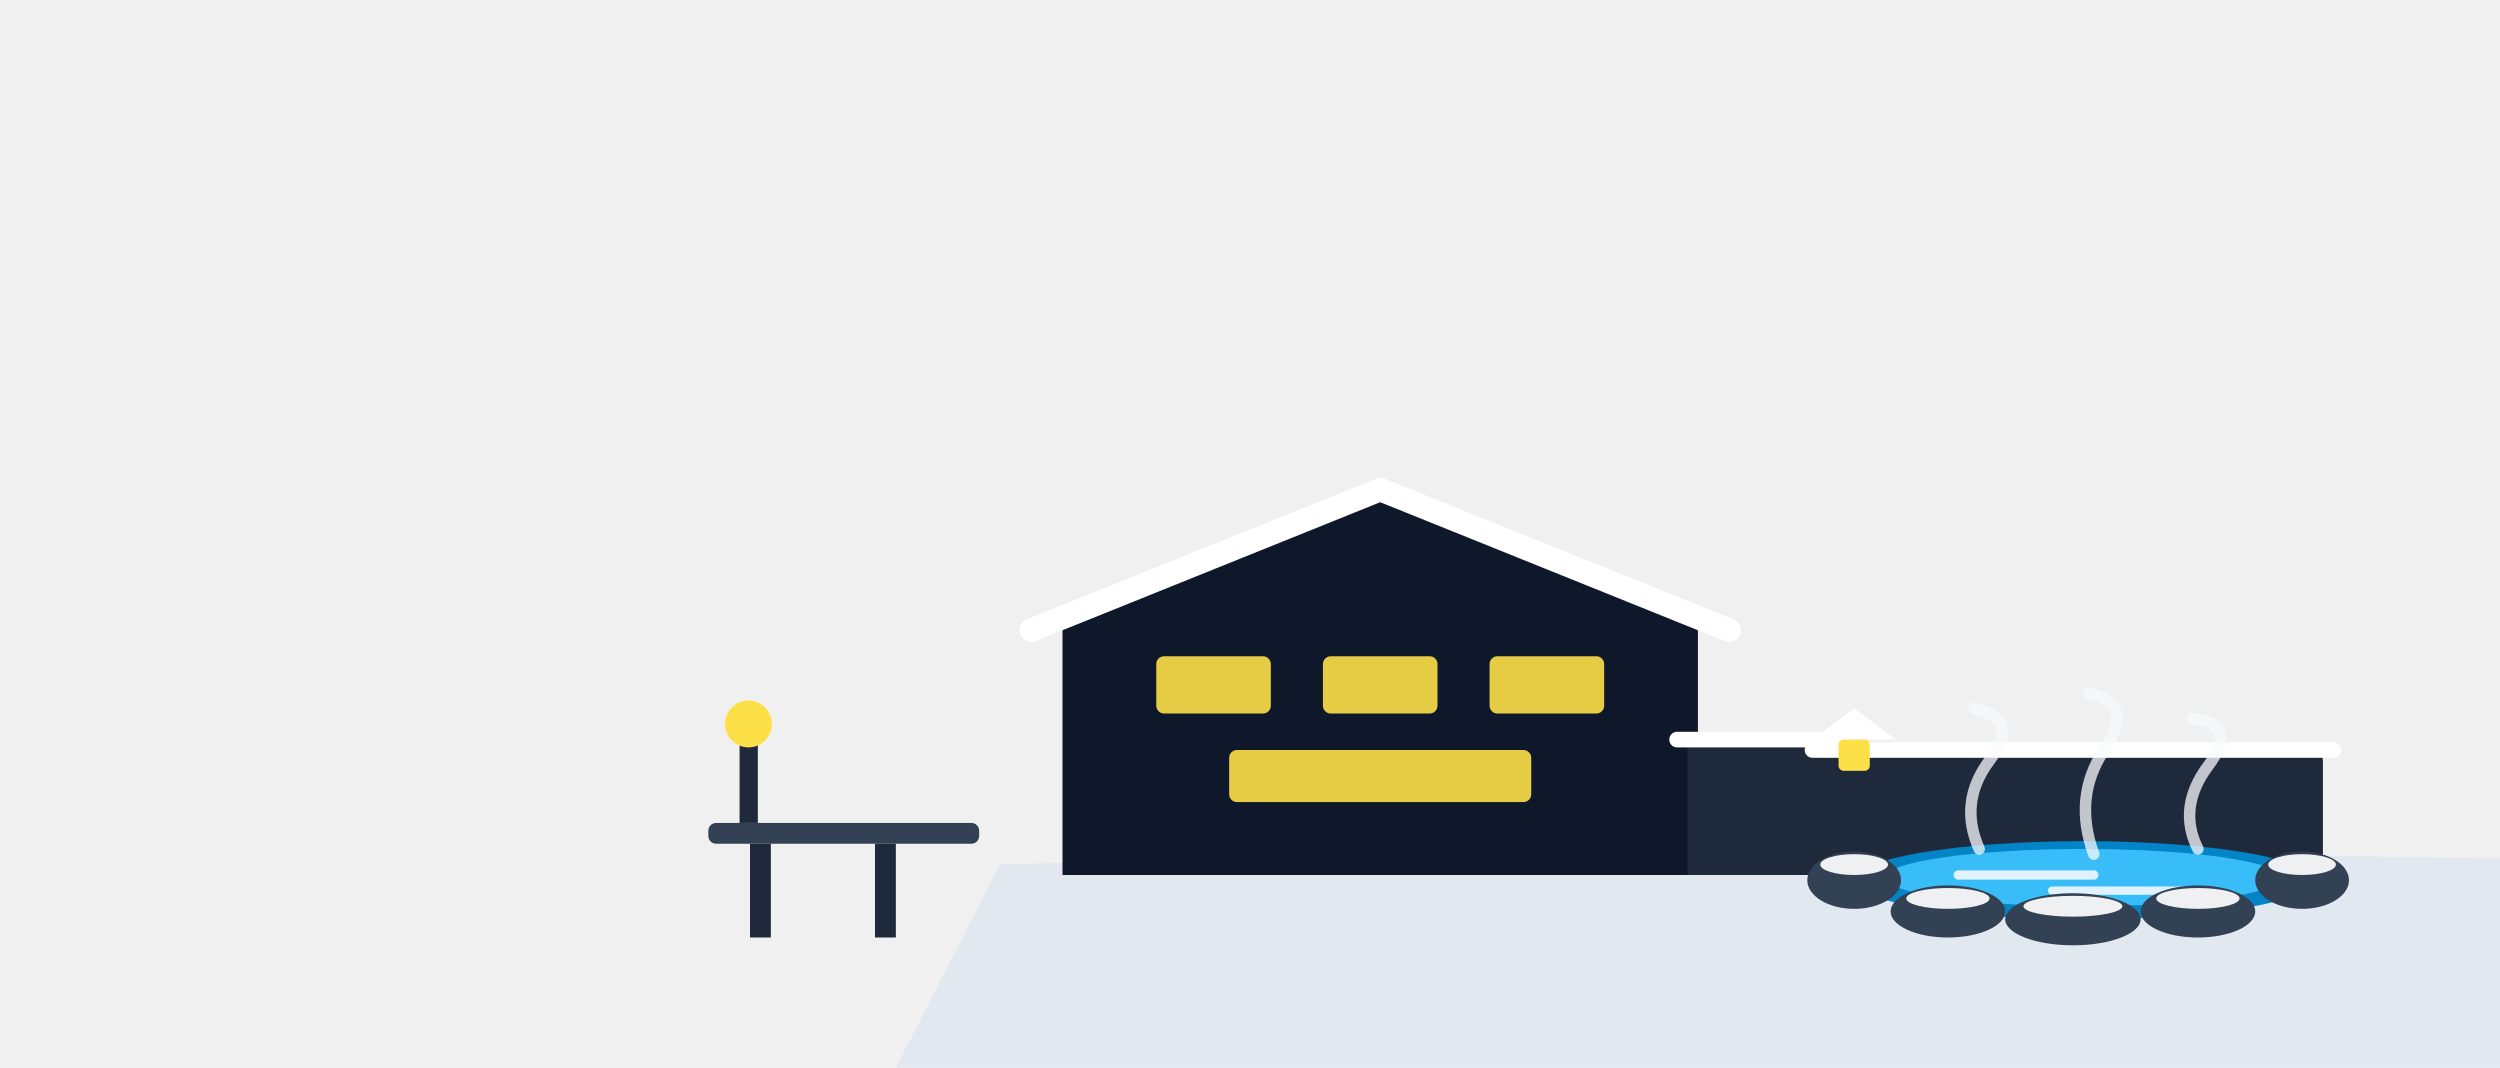
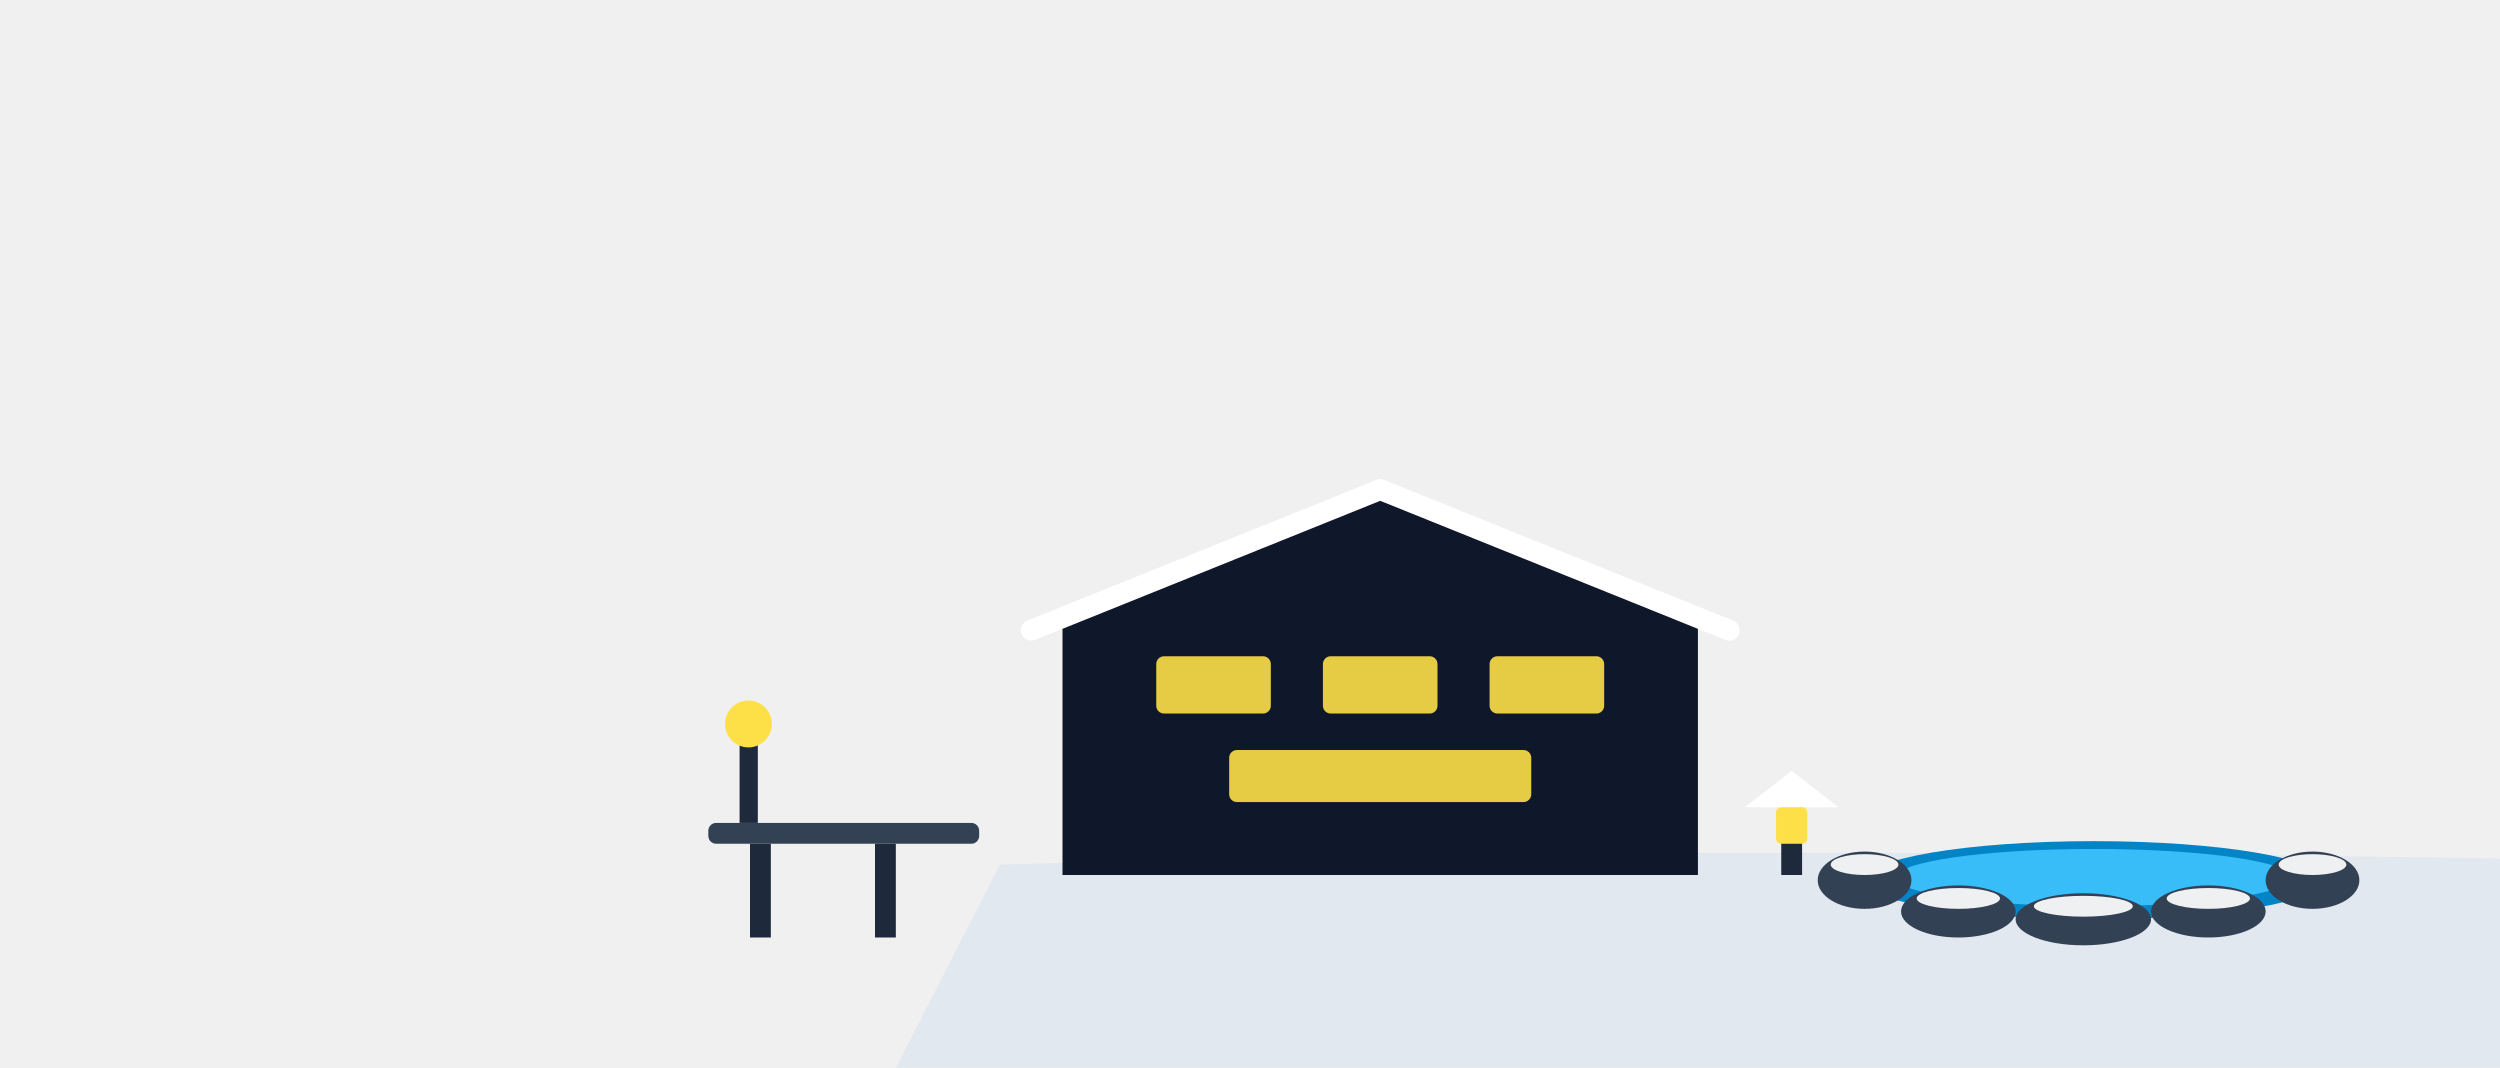
<svg xmlns="http://www.w3.org/2000/svg" viewBox="0 0 480 205" class="scene-svg" preserveAspectRatio="xMidYMax slice">
  <path d="M 172,205 L 192,166 Q 320,162 490,165 L 490,205 Z" fill="#e2e8f0" />
  <rect x="136" y="158" width="52" height="4" rx="1.5" fill="#334155" />
  <rect x="144" y="162" width="4" height="18" fill="#1e293b" />
  <rect x="168" y="162" width="4" height="18" fill="#1e293b" />
  <rect x="142" y="142" width="3.5" height="16" fill="#1e293b" />
  <circle cx="143.7" cy="139" r="4.5" fill="#fde047" />
  <path d="M 204,168 L 204,120 L 265,96 L 326,120 L 326,168 Z" fill="#0f172a" />
-   <polyline points="198,121 265,94 332,121" fill="none" stroke="#ffffff" stroke-width="4.5" stroke-linecap="round" stroke-linejoin="round" />
+   <polyline points="198,121 265,94 332,121" fill="none" stroke="#ffffff" stroke-width="4" stroke-linecap="round" stroke-linejoin="round" />
  <g fill="#fde047" opacity="0.9">
    <rect x="222" y="126" width="22" height="11" rx="1.5" />
    <rect x="254" y="126" width="22" height="11" rx="1.5" />
    <rect x="286" y="126" width="22" height="11" rx="1.5" />
    <rect x="236" y="144" width="58" height="10" rx="1.5" />
  </g>
-   <rect x="324" y="142" width="28" height="26" fill="#1e293b" />
-   <line x1="322" y1="142" x2="354" y2="142" stroke="#ffffff" stroke-width="3" stroke-linecap="round" />
-   <rect x="350" y="144" width="96" height="22" rx="2" fill="#1e293b" />
-   <line x1="348" y1="144" x2="448" y2="144" stroke="#ffffff" stroke-width="3" stroke-linecap="round" />
-   <polygon points="356,136 348,142 364,142" fill="#ffffff" />
-   <rect x="353" y="142" width="6" height="6" rx="1" fill="#fde047" />
-   <ellipse cx="400" cy="169" rx="44" ry="7.5" fill="#0284c7" />
-   <ellipse cx="400" cy="168.5" rx="38" ry="5.5" fill="#38bdf8" />
-   <line x1="376" y1="168" x2="402" y2="168" stroke="#e0f2fe" stroke-width="1.8" stroke-linecap="round" />
-   <line x1="394" y1="171" x2="422" y2="171" stroke="#e0f2fe" stroke-width="1.6" stroke-linecap="round" />
+   <polygon points="344,148 335,155 353,155" fill="#ffffff" />
+   <rect x="341" y="155" width="6" height="7" rx="1" fill="#fde047" />
+   <rect x="342" y="162" width="4" height="6" fill="#1e293b" />
+   <ellipse cx="402" cy="169" rx="44" ry="7.5" fill="#0284c7" />
+   <ellipse cx="402" cy="168.5" rx="38" ry="5.5" fill="#38bdf8" />
  <g fill="#334155">
-     <ellipse cx="356" cy="169" rx="9" ry="5.5" />
-     <ellipse cx="374" cy="175" rx="11" ry="5" />
-     <ellipse cx="398" cy="176.5" rx="13" ry="5" />
-     <ellipse cx="422" cy="175" rx="11" ry="5" />
-     <ellipse cx="442" cy="169" rx="9" ry="5.5" />
+     <ellipse cx="358" cy="169" rx="9" ry="5.5" />
+     <ellipse cx="376" cy="175" rx="11" ry="5" />
+     <ellipse cx="400" cy="176.5" rx="13" ry="5" />
+     <ellipse cx="424" cy="175" rx="11" ry="5" />
+     <ellipse cx="444" cy="169" rx="9" ry="5.5" />
  </g>
  <g fill="#ffffff" opacity="0.92">
-     <ellipse cx="356" cy="166" rx="6.5" ry="2" />
-     <ellipse cx="374" cy="172.5" rx="8" ry="2" />
-     <ellipse cx="398" cy="174" rx="9.5" ry="2" />
-     <ellipse cx="422" cy="172.5" rx="8" ry="2" />
-     <ellipse cx="442" cy="166" rx="6.5" ry="2" />
-   </g>
-   <g fill="none" stroke="#f8fafc" stroke-width="2.2" stroke-linecap="round" opacity="0.75">
-     <path d="M 380,163 Q 376,154 382,146 T 379,136" />
-     <path d="M 402,164 Q 398,153 404,144 T 401,133" />
-     <path d="M 422,163 Q 418,155 424,147 T 421,138" />
+     <ellipse cx="358" cy="166" rx="6.5" ry="2" />
+     <ellipse cx="376" cy="172.5" rx="8" ry="2" />
+     <ellipse cx="400" cy="174" rx="9.5" ry="2" />
+     <ellipse cx="424" cy="172.5" rx="8" ry="2" />
+     <ellipse cx="444" cy="166" rx="6.5" ry="2" />
  </g>
</svg>
